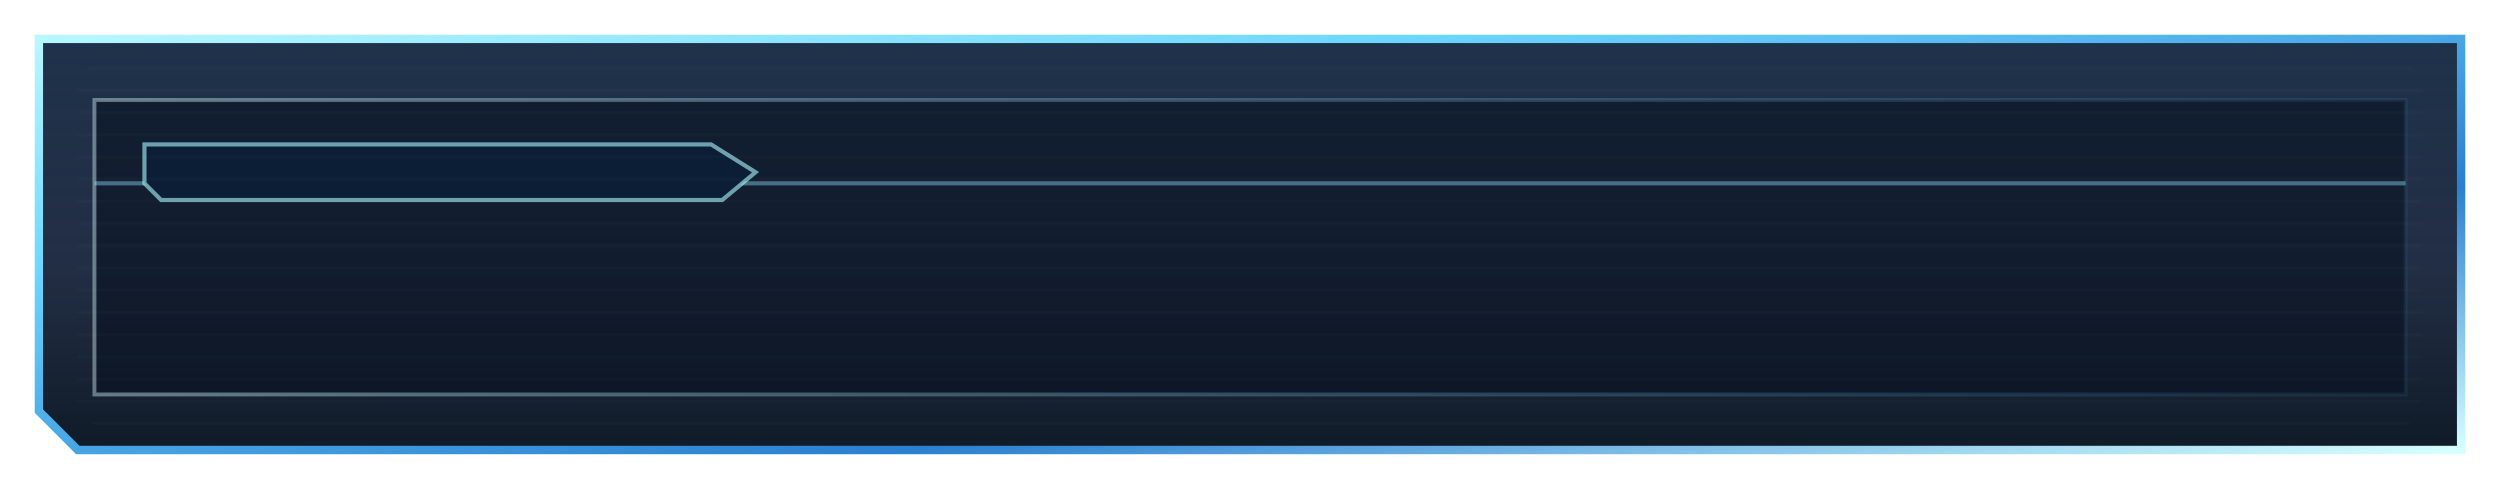
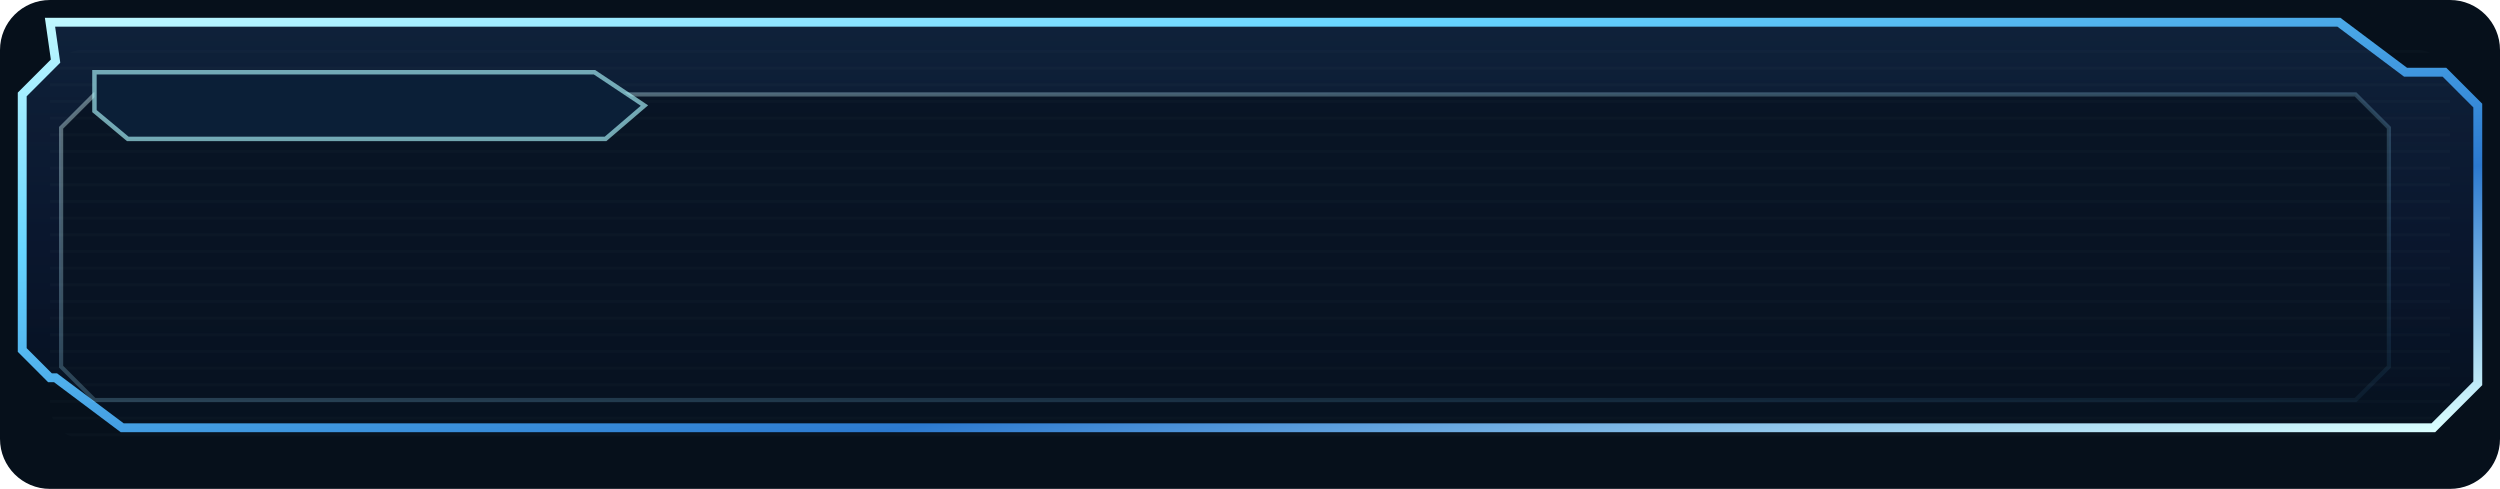
<svg xmlns="http://www.w3.org/2000/svg" width="900" height="176" viewBox="0 0 900 176" fill="none">
  <defs>
-     <linearGradient id="strokeGrad" x1="0" y1="0" x2="1" y2="1">
-       <stop offset="0%" stop-color="#b8f7ff" />
-       <stop offset="28%" stop-color="#6dd7ff" />
-       <stop offset="68%" stop-color="#2a7fd0" />
-       <stop offset="100%" stop-color="#d7ffff" />
+     <linearGradient id="panelStroke" x1="0" y1="0" x2="1" y2="1">
+       <stop offset="0%" stop-color="#bff8ff" />
+       <stop offset="28%" stop-color="#67d5ff" />
+       <stop offset="68%" stop-color="#2c79cf" />
+       <stop offset="100%" stop-color="#dbffff" />
    </linearGradient>
-     <linearGradient id="fillGrad" x1="0" y1="0" x2="0" y2="1">
-       <stop offset="0%" stop-color="#10253f" stop-opacity="0.94" />
-       <stop offset="55%" stop-color="#0a1730" stop-opacity="0.9" />
+     <linearGradient id="panelFill" x1="0" y1="0" x2="0" y2="1">
+       <stop offset="0%" stop-color="#10233c" stop-opacity="0.94" />
+       <stop offset="55%" stop-color="#0a1730" stop-opacity="0.88" />
      <stop offset="100%" stop-color="#06111f" stop-opacity="0.96" />
    </linearGradient>
-     <linearGradient id="innerGrad" x1="0" y1="0" x2="1" y2="0">
-       <stop offset="0%" stop-color="#dbffff" stop-opacity="0.42" />
-       <stop offset="100%" stop-color="#5fc7ff" stop-opacity="0.08" />
+     <linearGradient id="warmFill" x1="0" y1="0" x2="0" y2="1">
+       <stop offset="0%" stop-color="#3b2810" stop-opacity="0.94" />
+       <stop offset="55%" stop-color="#211709" stop-opacity="0.88" />
+       <stop offset="100%" stop-color="#140d05" stop-opacity="0.96" />
+     </linearGradient>
+     <linearGradient id="redFill" x1="0" y1="0" x2="0" y2="1">
+       <stop offset="0%" stop-color="#3a121b" stop-opacity="0.96" />
+       <stop offset="55%" stop-color="#240b11" stop-opacity="0.9" />
+       <stop offset="100%" stop-color="#15070b" stop-opacity="0.98" />
+     </linearGradient>
+     <linearGradient id="greenFill" x1="0" y1="0" x2="0" y2="1">
+       <stop offset="0%" stop-color="#103428" stop-opacity="0.96" />
+       <stop offset="55%" stop-color="#0c221a" stop-opacity="0.9" />
+       <stop offset="100%" stop-color="#08150f" stop-opacity="0.98" />
+     </linearGradient>
+     <linearGradient id="innerGlow" x1="0" y1="0" x2="1" y2="1">
+       <stop offset="0%" stop-color="#dfffff" stop-opacity="0.40" />
+       <stop offset="100%" stop-color="#5bc5ff" stop-opacity="0.06" />
    </linearGradient>
    <radialGradient id="glowCore" cx="50%" cy="50%" r="50%">
-       <stop offset="0%" stop-color="#bfffff" stop-opacity="0.38" />
-       <stop offset="55%" stop-color="#59c9ff" stop-opacity="0.12" />
-       <stop offset="100%" stop-color="#10375f" stop-opacity="0" />
+       <stop offset="0%" stop-color="#d8ffff" stop-opacity="0.38" />
+       <stop offset="55%" stop-color="#59c8ff" stop-opacity="0.12" />
+       <stop offset="100%" stop-color="#10365f" stop-opacity="0" />
+     </radialGradient>
+     <radialGradient id="warnGlow" cx="50%" cy="50%" r="50%">
+       <stop offset="0%" stop-color="#ffe9ad" stop-opacity="0.30" />
+       <stop offset="100%" stop-color="#ffb953" stop-opacity="0" />
+     </radialGradient>
+     <radialGradient id="dangerGlow" cx="50%" cy="50%" r="50%">
+       <stop offset="0%" stop-color="#ffb7cb" stop-opacity="0.30" />
+       <stop offset="100%" stop-color="#ff709a" stop-opacity="0" />
    </radialGradient>
    <filter id="softGlow" x="-40%" y="-40%" width="180%" height="180%">
-       <feGaussianBlur stdDeviation="7" result="b" />
+       <feGaussianBlur stdDeviation="7" result="blur" />
      <feMerge>
-         <feMergeNode in="b" />
+         <feMergeNode in="blur" />
        <feMergeNode in="SourceGraphic" />
      </feMerge>
    </filter>
-     <filter id="hardGlow" x="-40%" y="-40%" width="180%" height="180%">
-       <feGaussianBlur stdDeviation="3" result="b" />
+     <filter id="tinyGlow" x="-40%" y="-40%" width="180%" height="180%">
+       <feGaussianBlur stdDeviation="2.3" result="blur" />
      <feMerge>
-         <feMergeNode in="b" />
+         <feMergeNode in="blur" />
        <feMergeNode in="SourceGraphic" />
      </feMerge>
    </filter>
-     <pattern id="scan" width="8" height="8" patternUnits="userSpaceOnUse">
-       <rect width="8" height="8" fill="transparent" />
-       <rect width="8" height="1" fill="#d2ffff" opacity="0.06" />
+     <pattern id="scanlines" width="6" height="6" patternUnits="userSpaceOnUse">
+       <rect width="6" height="6" fill="transparent" />
+       <rect width="6" height="1" fill="#cbffff" opacity="0.06" />
    </pattern>
  </defs>
-   <path d="M14 14H886V162H28l-14-14Z" fill="url(#fillGrad)" stroke="url(#strokeGrad)" stroke-width="3" />
-   <path d="M34 36H866V142H34Z" fill="rgba(7,17,31,0.58)" stroke="url(#innerGrad)" stroke-width="1.4" />
-   <path d="M34 66H866" stroke="#92eeff" stroke-opacity="0.4" stroke-width="1.5" />
-   <path d="M52 52H240l16 0 16 10H272l-12 10H58l-6-6Z" fill="#0b1e35" stroke="#aef8ff" stroke-opacity="0.6" stroke-width="1.5" />
-   <rect x="28" y="22" width="844" height="132" rx="10" fill="url(#scan)" opacity="0.22" />
+   <rect width="900" height="176" rx="18" fill="#06101b" />
+   <path d="M18 8H824l18 0 24 18H880l12 12V138l-16 16H64l-20 0-24-18H18l-10-10V34l12-12Z" fill="url(#panelFill)" stroke="url(#panelStroke)" stroke-width="3.2" />
+   <path d="M38 34H848l12 12V132l-12 12H34l-12-12V46l12-12Z" fill="rgba(8,19,34,0.82)" stroke="url(#innerGlow)" stroke-width="1.5" />
+   <rect x="18" y="18" width="864" height="140" rx="12" fill="url(#scanlines)" opacity="0.28" />
+   <path d="M34 26H196l18 0 18 12H232l-14 12H46l-12-10Z" fill="#0b1f37" stroke="#aef8ff" stroke-opacity="0.64" stroke-width="1.6" />
</svg>
